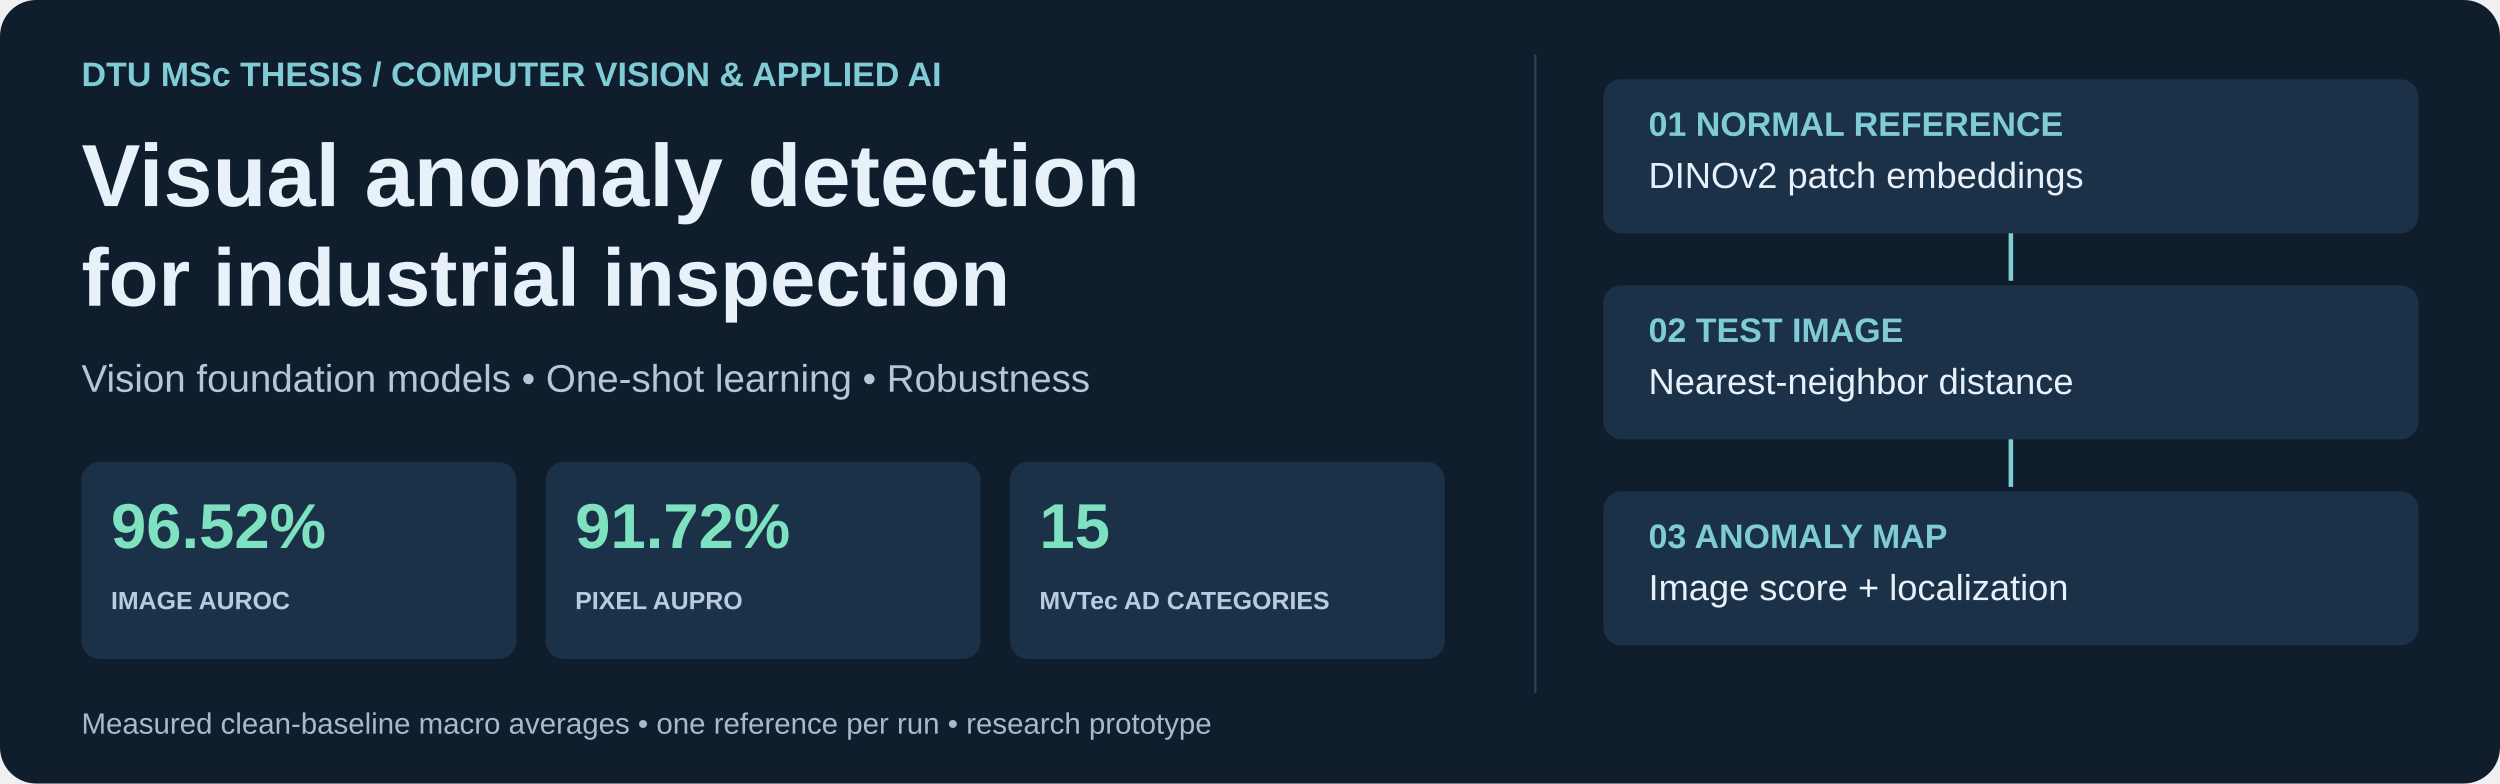
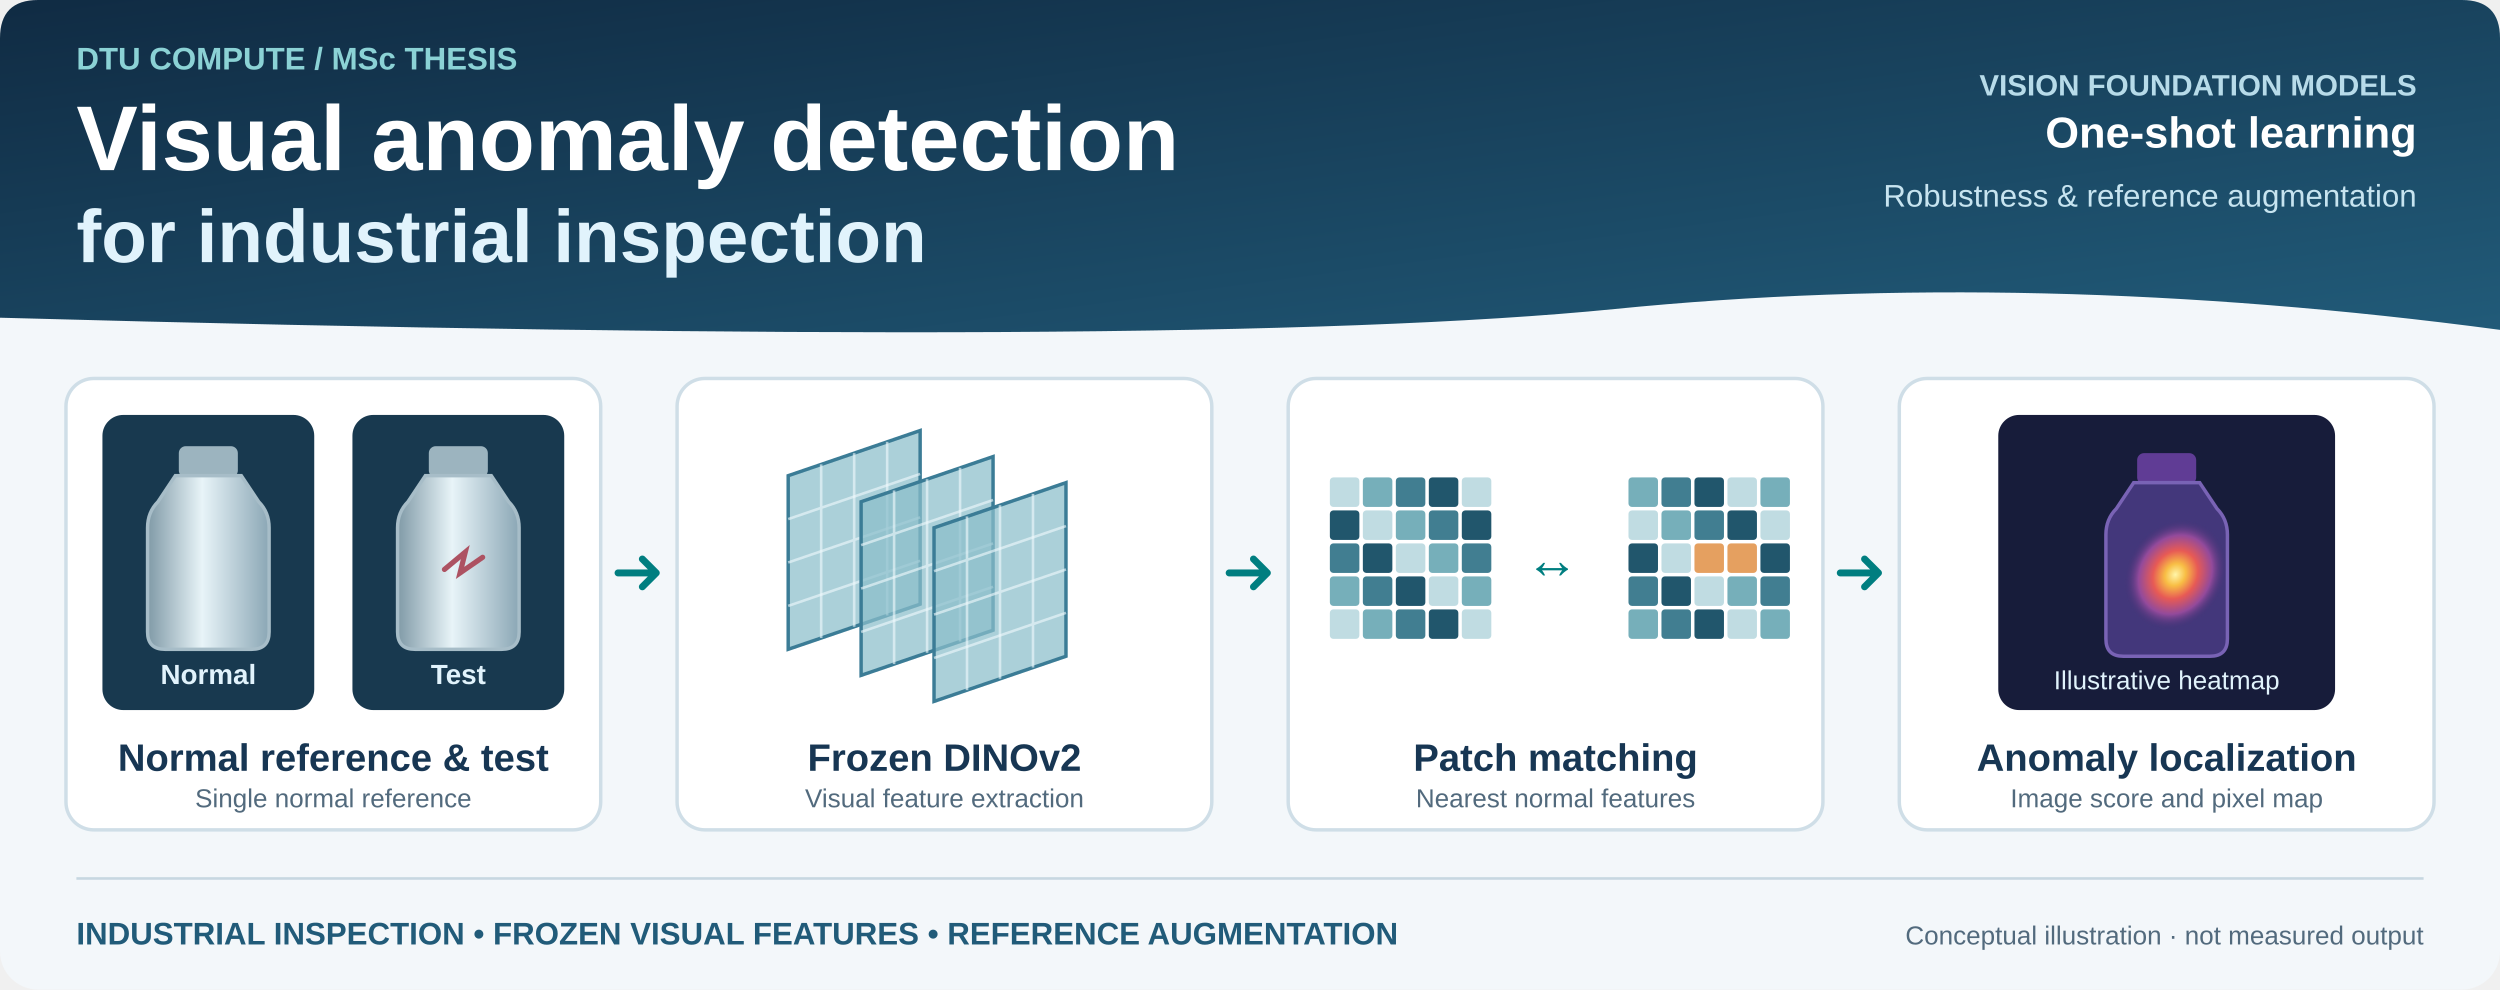
- <svg xmlns="http://www.w3.org/2000/svg" width="1104" height="346" viewBox="0 0 1104 346">
-   <rect width="1104" height="346" rx="16" fill="#101d2d" />
+ <svg xmlns="http://www.w3.org/2000/svg" width="1440" height="570" viewBox="0 0 1440 570" role="img" aria-labelledby="title desc">
+   <defs>
+     <linearGradient id="header" x1="0" y1="0" x2="1" y2="1">
+       <stop stop-color="#102b43" />
+       <stop offset="1" stop-color="#215b79" />
+     </linearGradient>
+     <linearGradient id="bottle" x1="0" x2="1">
+       <stop stop-color="#809aa7" />
+       <stop offset=".45" stop-color="#e8f4f8" />
+       <stop offset="1" stop-color="#8ba7b5" />
+     </linearGradient>
+     <radialGradient id="hot">
+       <stop stop-color="#fff5a8" />
+       <stop offset=".2" stop-color="#f8be45" />
+       <stop offset=".44" stop-color="#e75a55" />
+       <stop offset=".72" stop-color="#934a9b" />
+       <stop offset="1" stop-color="#423174" stop-opacity="0" />
+     </radialGradient>
+   </defs>
+   <rect width="1440" height="570" rx="22" fill="#f3f7fa" />
+   <path d="M22 0H1418Q1440 0 1440 22V190Q1170 154 930 178T0 183V22Q0 0 22 0Z" fill="url(#header)" />
  <g font-family="Arial, Helvetica, sans-serif">
-     <text x="36" y="38" font-size="15" fill="#7fcbd6" font-weight="700" text-anchor="start">DTU MSc THESIS  /  COMPUTER VISION &amp; APPLIED AI</text>
-     <text x="36" y="91" font-size="39" fill="#e8f0fa" font-weight="700" text-anchor="start">Visual anomaly detection</text>
-     <text x="36" y="135" font-size="36" fill="#e8f0fa" font-weight="700" text-anchor="start">for industrial inspection</text>
-     <text x="36" y="173" font-size="17" fill="#b4c6dc" font-weight="400" text-anchor="start">Vision foundation models • One-shot learning • Robustness</text>
-     <rect x="36" y="204" width="192" height="87" rx="8" fill="#1b3148" />
-     <text x="49" y="242" font-size="28" fill="#7ee2c0" font-weight="700" text-anchor="start">96.52%</text>
-     <text x="49" y="269" font-size="11" fill="#b8cce1" font-weight="700" text-anchor="start">IMAGE AUROC</text>
-     <rect x="241" y="204" width="192" height="87" rx="8" fill="#1b3148" />
-     <text x="254" y="242" font-size="28" fill="#7ee2c0" font-weight="700" text-anchor="start">91.72%</text>
-     <text x="254" y="269" font-size="11" fill="#b8cce1" font-weight="700" text-anchor="start">PIXEL AUPRO</text>
-     <rect x="446" y="204" width="192" height="87" rx="8" fill="#1b3148" />
-     <text x="459" y="242" font-size="28" fill="#7ee2c0" font-weight="700" text-anchor="start">15</text>
-     <text x="459" y="269" font-size="11" fill="#b8cce1" font-weight="700" text-anchor="start">MVTec AD CATEGORIES</text>
-     <line x1="678" y1="24" x2="678" y2="306" stroke="#2b415a" stroke-width="1" />
-     <rect x="708" y="35" width="360" height="68" rx="8" fill="#1b3148" />
-     <text x="728" y="60" font-size="15" fill="#7fcbd6" font-weight="700" text-anchor="start">01  NORMAL REFERENCE</text>
-     <text x="728" y="83" font-size="16" fill="#e8f0fa" font-weight="400" text-anchor="start">DINOv2 patch embeddings</text>
-     <line x1="888" y1="103" x2="888" y2="124" stroke="#7fcbd6" stroke-width="2" />
-     <rect x="708" y="126" width="360" height="68" rx="8" fill="#1b3148" />
-     <text x="728" y="151" font-size="15" fill="#7fcbd6" font-weight="700" text-anchor="start">02  TEST IMAGE</text>
-     <text x="728" y="174" font-size="16" fill="#e8f0fa" font-weight="400" text-anchor="start">Nearest-neighbor distance</text>
-     <line x1="888" y1="194" x2="888" y2="215" stroke="#7fcbd6" stroke-width="2" />
-     <rect x="708" y="217" width="360" height="68" rx="8" fill="#1b3148" />
-     <text x="728" y="242" font-size="15" fill="#7fcbd6" font-weight="700" text-anchor="start">03  ANOMALY MAP</text>
-     <text x="728" y="265" font-size="16" fill="#e8f0fa" font-weight="400" text-anchor="start">Image score + localization</text>
-     <text x="36" y="324" font-size="13" fill="#a5bad1" font-weight="400" text-anchor="start">Measured clean-baseline macro averages • one reference per run • research prototype</text>
+     <text x="44" y="40" font-size="18" fill="#8bd2d5" font-weight="700" text-anchor="start">DTU COMPUTE  /  MSc THESIS</text>
+     <text x="44" y="98" font-size="53" fill="#ffffff" font-weight="700" text-anchor="start">Visual anomaly detection</text>
+     <text x="44" y="151" font-size="43" fill="#e1f3fc" font-weight="700" text-anchor="start">for industrial inspection</text>
+     <text x="1392" y="55" font-size="17" fill="#b7dbe9" font-weight="700" text-anchor="end">VISION FOUNDATION MODELS</text>
+     <text x="1392" y="85" font-size="25" fill="#ffffff" font-weight="700" text-anchor="end">One-shot learning</text>
+     <text x="1392" y="119" font-size="18" fill="#c7e4f0" font-weight="400" text-anchor="end">Robustness &amp; reference augmentation</text>
+     <rect x="38" y="218" width="308" height="260" rx="16" fill="white" stroke="#cfdee7" stroke-width="2" />
+     <text x="192" y="444" font-size="22" fill="#173653" font-weight="700" text-anchor="middle">Normal reference &amp; test</text>
+     <text x="192" y="465" font-size="15" fill="#526a7d" font-weight="400" text-anchor="middle">Single normal reference</text>
+     <path d="M356 330h22m-8 -8 8 8 -8 8" fill="none" stroke="#007e80" stroke-width="4" stroke-linecap="round" stroke-linejoin="round" />
+     <rect x="390" y="218" width="308" height="260" rx="16" fill="white" stroke="#cfdee7" stroke-width="2" />
+     <text x="544" y="444" font-size="22" fill="#173653" font-weight="700" text-anchor="middle">Frozen DINOv2</text>
+     <text x="544" y="465" font-size="15" fill="#526a7d" font-weight="400" text-anchor="middle">Visual feature extraction</text>
+     <path d="M708 330h22m-8 -8 8 8 -8 8" fill="none" stroke="#007e80" stroke-width="4" stroke-linecap="round" stroke-linejoin="round" />
+     <rect x="742" y="218" width="308" height="260" rx="16" fill="white" stroke="#cfdee7" stroke-width="2" />
+     <text x="896" y="444" font-size="22" fill="#173653" font-weight="700" text-anchor="middle">Patch matching</text>
+     <text x="896" y="465" font-size="15" fill="#526a7d" font-weight="400" text-anchor="middle">Nearest normal features</text>
+     <path d="M1060 330h22m-8 -8 8 8 -8 8" fill="none" stroke="#007e80" stroke-width="4" stroke-linecap="round" stroke-linejoin="round" />
+     <rect x="1094" y="218" width="308" height="260" rx="16" fill="white" stroke="#cfdee7" stroke-width="2" />
+     <text x="1248" y="444" font-size="22" fill="#173653" font-weight="700" text-anchor="middle">Anomaly localization</text>
+     <text x="1248" y="465" font-size="15" fill="#526a7d" font-weight="400" text-anchor="middle">Image score and pixel map</text>
+     <rect x="59" y="239" width="122" height="170" rx="12" fill="#18394f" />
+     <g transform="translate(120,319)">
+       <rect x="-17" y="-62" width="34" height="18" rx="4" fill="#9cb4bf" />
+       <path d="M-19 -45H19L29 -30Q35 -24 35 -15V45Q35 55 25 55H-25Q-35 55 -35 45V-15Q-35 -24 -29 -30Z" fill="url(#bottle)" stroke="#a7bdc8" stroke-width="2" />
+     </g>
+     <text x="120" y="394" font-size="16" fill="#e1f3fc" font-weight="700" text-anchor="middle">Normal</text>
+     <rect x="203" y="239" width="122" height="170" rx="12" fill="#18394f" />
+     <g transform="translate(264,319)">
+       <rect x="-17" y="-62" width="34" height="18" rx="4" fill="#9cb4bf" />
+       <path d="M-19 -45H19L29 -30Q35 -24 35 -15V45Q35 55 25 55H-25Q-35 55 -35 45V-15Q-35 -24 -29 -30Z" fill="url(#bottle)" stroke="#a7bdc8" stroke-width="2" />
+       <path d="M-8 9L4 -1 1 11 14 2" fill="none" stroke="#ad5262" stroke-width="3" stroke-linecap="round" />
+     </g>
+     <text x="264" y="394" font-size="16" fill="#e1f3fc" font-weight="700" text-anchor="middle">Test</text>
+     <path d="M454 274l76 -26v100l-76 26Z" fill="#8bbecb" fill-opacity=".72" stroke="#3b7c96" stroke-width="2" />
+     <path d="M473 267.5v100 M454 299l76 -26" stroke="#eff9fb" stroke-opacity=".62" stroke-width="1.5" />
+     <path d="M492 261.0v100 M454 324l76 -26" stroke="#eff9fb" stroke-opacity=".62" stroke-width="1.5" />
+     <path d="M511 254.5v100 M454 349l76 -26" stroke="#eff9fb" stroke-opacity=".62" stroke-width="1.5" />
+     <path d="M496 289l76 -26v100l-76 26Z" fill="#8bbecb" fill-opacity=".72" stroke="#3b7c96" stroke-width="2" />
+     <path d="M515 282.5v100 M496 314l76 -26" stroke="#eff9fb" stroke-opacity=".62" stroke-width="1.5" />
+     <path d="M534 276.0v100 M496 339l76 -26" stroke="#eff9fb" stroke-opacity=".62" stroke-width="1.5" />
+     <path d="M553 269.5v100 M496 364l76 -26" stroke="#eff9fb" stroke-opacity=".62" stroke-width="1.5" />
+     <path d="M538 304l76 -26v100l-76 26Z" fill="#8bbecb" fill-opacity=".72" stroke="#3b7c96" stroke-width="2" />
+     <path d="M557 297.5v100 M538 329l76 -26" stroke="#eff9fb" stroke-opacity=".62" stroke-width="1.5" />
+     <path d="M576 291.0v100 M538 354l76 -26" stroke="#eff9fb" stroke-opacity=".62" stroke-width="1.5" />
+     <path d="M595 284.5v100 M538 379l76 -26" stroke="#eff9fb" stroke-opacity=".62" stroke-width="1.5" />
+     <rect x="766" y="275" width="17" height="17" rx="2" fill="#c0dce2" />
+     <rect x="785" y="275" width="17" height="17" rx="2" fill="#76afba" />
+     <rect x="804" y="275" width="17" height="17" rx="2" fill="#417e91" />
+     <rect x="823" y="275" width="17" height="17" rx="2" fill="#21566c" />
+     <rect x="842" y="275" width="17" height="17" rx="2" fill="#c0dce2" />
+     <rect x="766" y="294" width="17" height="17" rx="2" fill="#21566c" />
+     <rect x="785" y="294" width="17" height="17" rx="2" fill="#c0dce2" />
+     <rect x="804" y="294" width="17" height="17" rx="2" fill="#76afba" />
+     <rect x="823" y="294" width="17" height="17" rx="2" fill="#417e91" />
+     <rect x="842" y="294" width="17" height="17" rx="2" fill="#21566c" />
+     <rect x="766" y="313" width="17" height="17" rx="2" fill="#417e91" />
+     <rect x="785" y="313" width="17" height="17" rx="2" fill="#21566c" />
+     <rect x="804" y="313" width="17" height="17" rx="2" fill="#c0dce2" />
+     <rect x="823" y="313" width="17" height="17" rx="2" fill="#76afba" />
+     <rect x="842" y="313" width="17" height="17" rx="2" fill="#417e91" />
+     <rect x="766" y="332" width="17" height="17" rx="2" fill="#76afba" />
+     <rect x="785" y="332" width="17" height="17" rx="2" fill="#417e91" />
+     <rect x="804" y="332" width="17" height="17" rx="2" fill="#21566c" />
+     <rect x="823" y="332" width="17" height="17" rx="2" fill="#c0dce2" />
+     <rect x="842" y="332" width="17" height="17" rx="2" fill="#76afba" />
+     <rect x="766" y="351" width="17" height="17" rx="2" fill="#c0dce2" />
+     <rect x="785" y="351" width="17" height="17" rx="2" fill="#76afba" />
+     <rect x="804" y="351" width="17" height="17" rx="2" fill="#417e91" />
+     <rect x="823" y="351" width="17" height="17" rx="2" fill="#21566c" />
+     <rect x="842" y="351" width="17" height="17" rx="2" fill="#c0dce2" />
+     <rect x="938" y="275" width="17" height="17" rx="2" fill="#76afba" />
+     <rect x="957" y="275" width="17" height="17" rx="2" fill="#417e91" />
+     <rect x="976" y="275" width="17" height="17" rx="2" fill="#21566c" />
+     <rect x="995" y="275" width="17" height="17" rx="2" fill="#c0dce2" />
+     <rect x="1014" y="275" width="17" height="17" rx="2" fill="#76afba" />
+     <rect x="938" y="294" width="17" height="17" rx="2" fill="#c0dce2" />
+     <rect x="957" y="294" width="17" height="17" rx="2" fill="#76afba" />
+     <rect x="976" y="294" width="17" height="17" rx="2" fill="#417e91" />
+     <rect x="995" y="294" width="17" height="17" rx="2" fill="#21566c" />
+     <rect x="1014" y="294" width="17" height="17" rx="2" fill="#c0dce2" />
+     <rect x="938" y="313" width="17" height="17" rx="2" fill="#21566c" />
+     <rect x="957" y="313" width="17" height="17" rx="2" fill="#c0dce2" />
+     <rect x="976" y="313" width="17" height="17" rx="2" fill="#e5a060" />
+     <rect x="995" y="313" width="17" height="17" rx="2" fill="#e5a060" />
+     <rect x="1014" y="313" width="17" height="17" rx="2" fill="#21566c" />
+     <rect x="938" y="332" width="17" height="17" rx="2" fill="#417e91" />
+     <rect x="957" y="332" width="17" height="17" rx="2" fill="#21566c" />
+     <rect x="976" y="332" width="17" height="17" rx="2" fill="#c0dce2" />
+     <rect x="995" y="332" width="17" height="17" rx="2" fill="#76afba" />
+     <rect x="1014" y="332" width="17" height="17" rx="2" fill="#417e91" />
+     <rect x="938" y="351" width="17" height="17" rx="2" fill="#76afba" />
+     <rect x="957" y="351" width="17" height="17" rx="2" fill="#417e91" />
+     <rect x="976" y="351" width="17" height="17" rx="2" fill="#21566c" />
+     <rect x="995" y="351" width="17" height="17" rx="2" fill="#c0dce2" />
+     <rect x="1014" y="351" width="17" height="17" rx="2" fill="#76afba" />
+     <text x="894" y="333" font-size="31" fill="#007e80" font-weight="700" text-anchor="middle">↔</text>
+     <rect x="1151" y="239" width="194" height="170" rx="12" fill="#171c3a" />
+     <g transform="translate(1248,323)">
+       <rect x="-17" y="-62" width="34" height="18" rx="4" fill="#603c95" />
+       <path d="M-19 -45H19L29 -30Q35 -24 35 -15V45Q35 55 25 55H-25Q-35 55 -35 45V-15Q-35 -24 -29 -30Z" fill="#43377b" stroke="#7963b5" stroke-width="2" />
+       <ellipse cx="5" cy="8" rx="28" ry="33" transform="rotate(32 5 8)" fill="url(#hot)" />
+     </g>
+     <text x="1248" y="397" font-size="15" fill="#e1f3fc" font-weight="400" text-anchor="middle">Illustrative heatmap</text>
+     <line x1="44" y1="506" x2="1396" y2="506" stroke="#c7d7e1" stroke-width="1.5" />
+     <text x="44" y="544" font-size="18" fill="#215b79" font-weight="700" text-anchor="start">INDUSTRIAL INSPECTION   •   FROZEN VISUAL FEATURES   •   REFERENCE AUGMENTATION</text>
+     <text x="1396" y="544" font-size="15" fill="#526a7d" font-weight="400" text-anchor="end">Conceptual illustration · not measured output</text>
  </g>
</svg>
